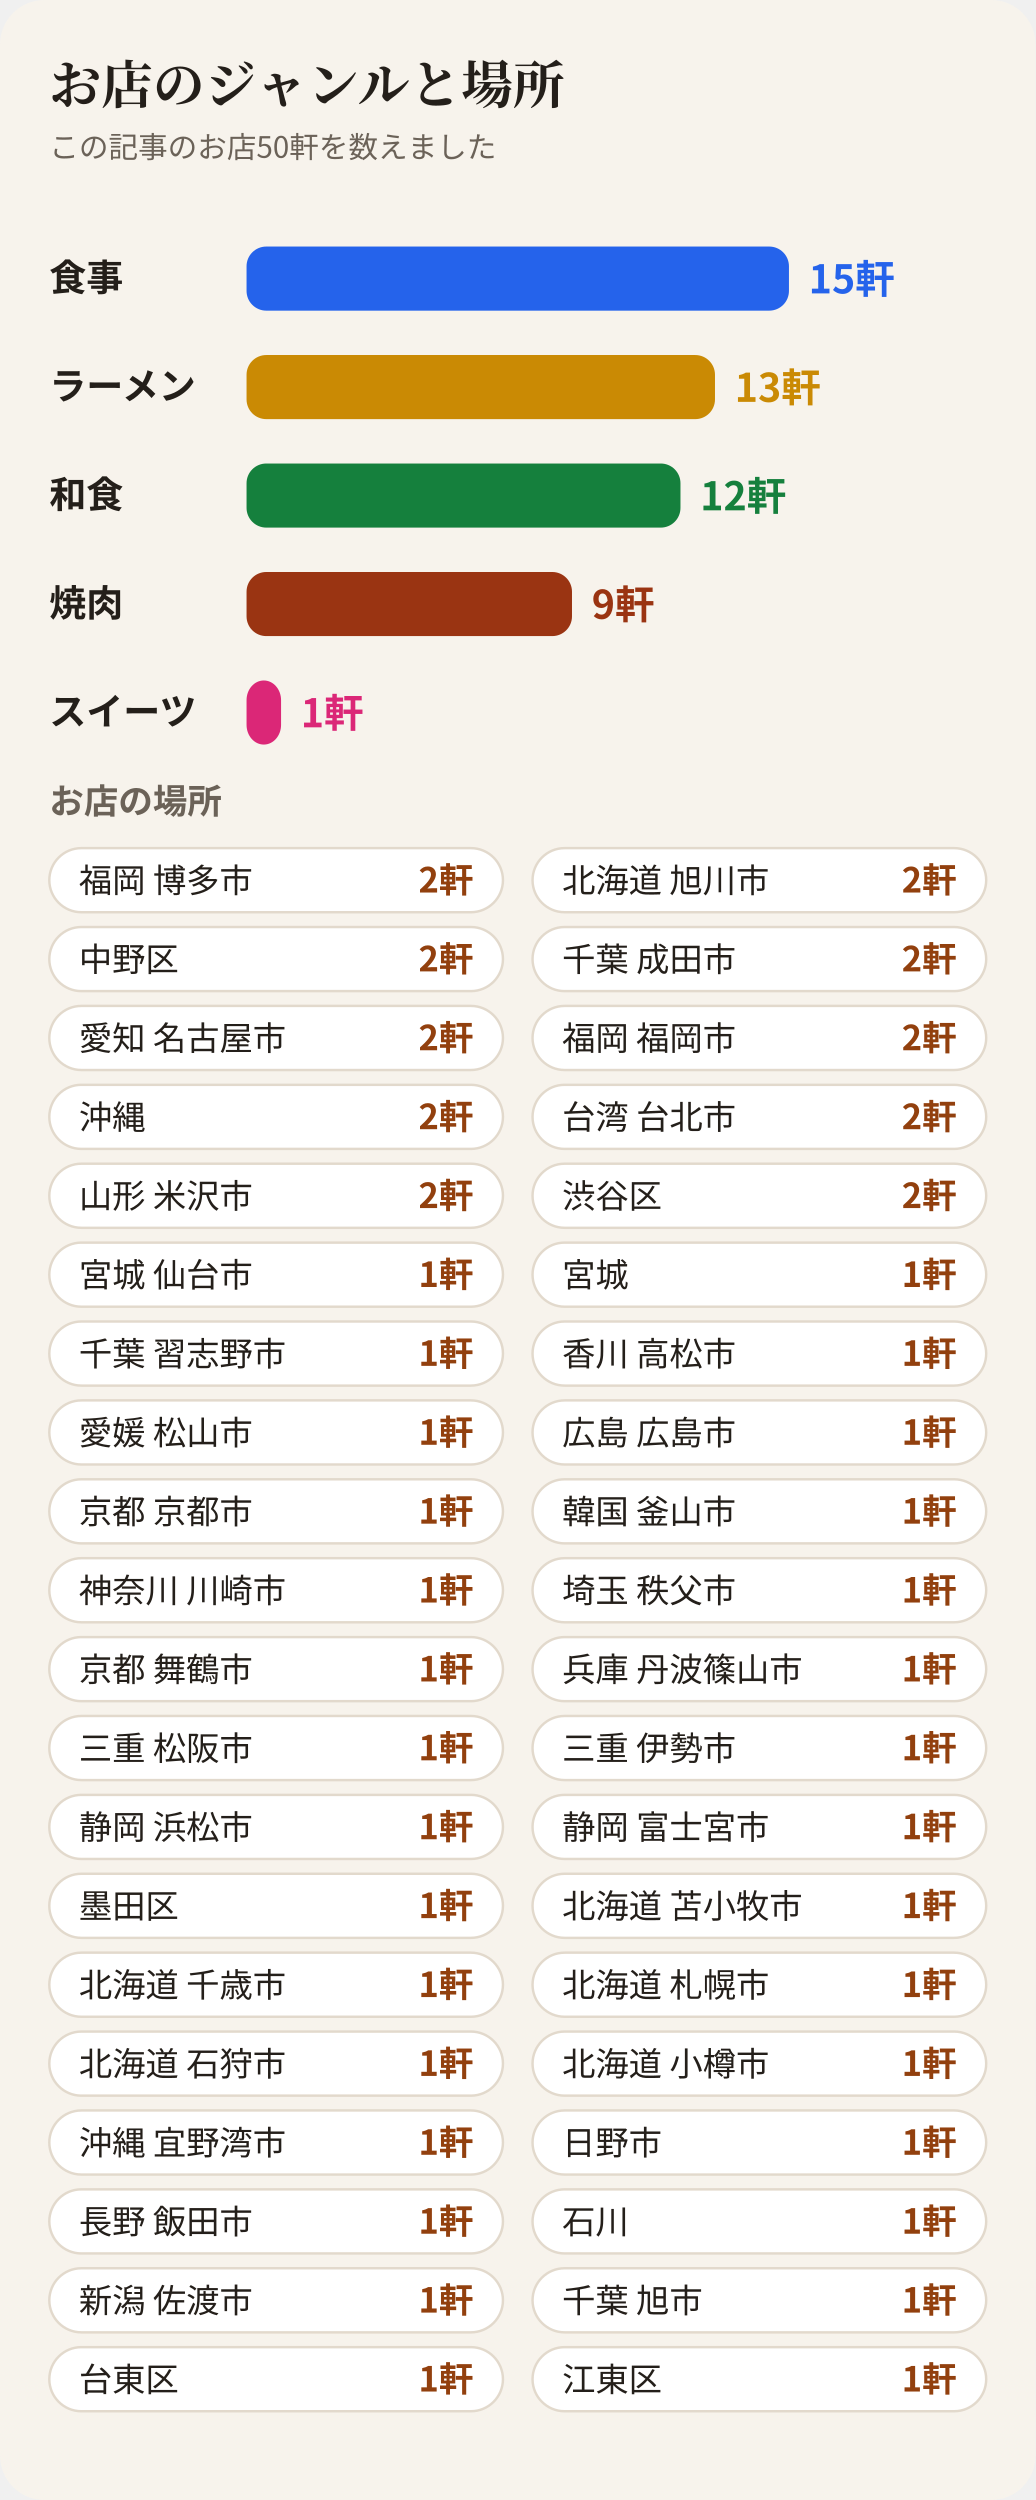
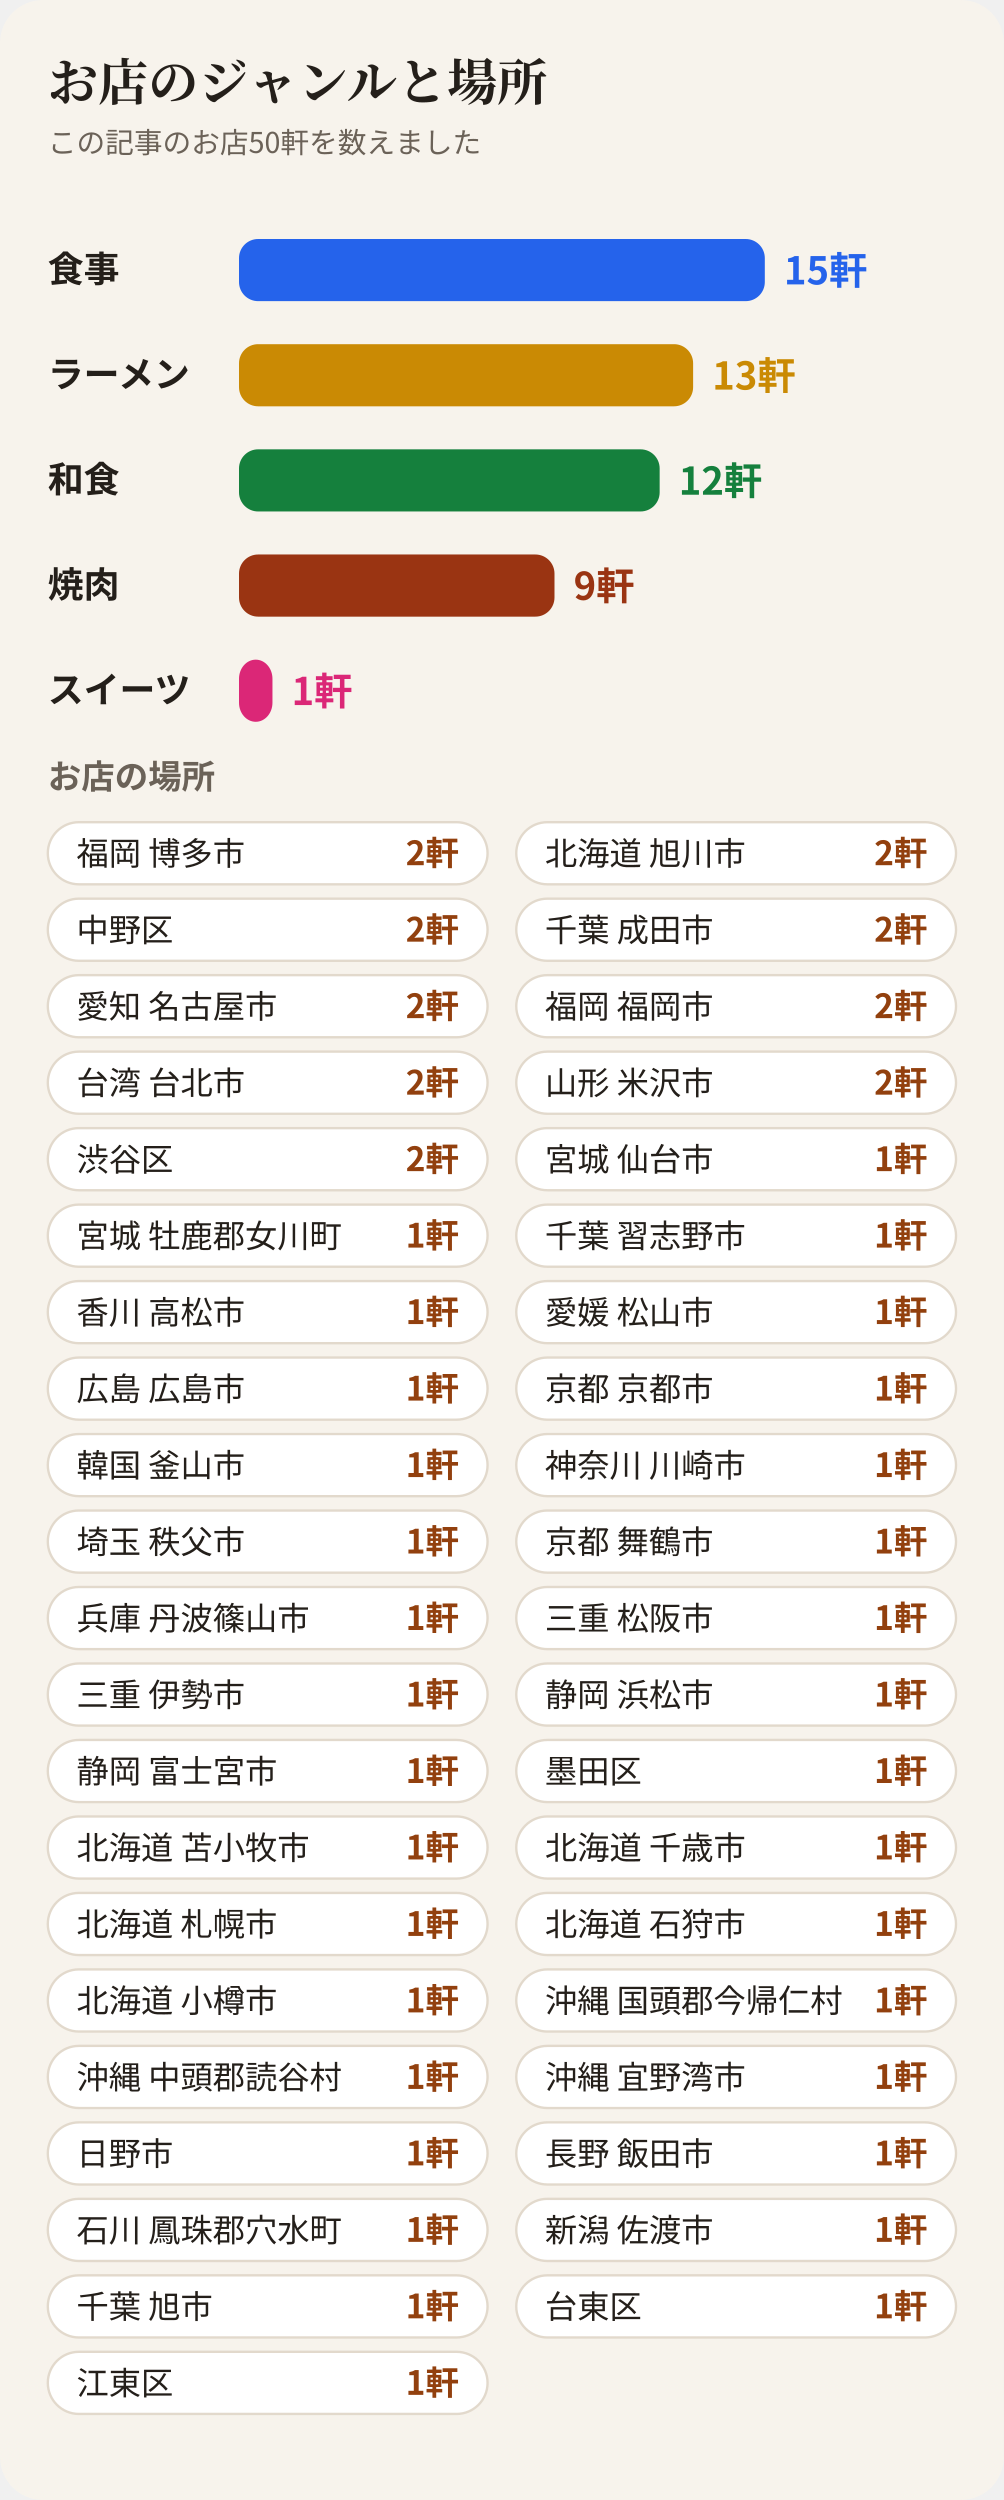
- <svg xmlns="http://www.w3.org/2000/svg" viewBox="0 0 420 1014" width="420" height="1014" font-family="'Hiragino Sans','Noto Sans CJK JP','Noto Sans JP',sans-serif">
-   <rect width="420" height="1014" rx="18" fill="#F7F3EC" />
+ <svg xmlns="http://www.w3.org/2000/svg" viewBox="0 0 420 1046" width="420" height="1046" font-family="'Hiragino Sans','Noto Sans CJK JP','Noto Sans JP',sans-serif">
+   <rect width="420" height="1046" rx="18" fill="#F7F3EC" />
  <text x="20" y="42" font-size="21" font-weight="800" fill="#241F1A" font-family="'Hiragino Mincho ProN','Noto Serif CJK JP','Noto Serif JP',serif">お店のジャンルと場所</text>
  <text x="20" y="64" font-size="12" fill="#6B6258">この記事のお店50軒を数えました</text>
  <text x="20" y="118" font-size="15" font-weight="700" fill="#241F1A">食事</text>
  <rect x="100" y="100" width="220" height="26" rx="8" fill="#2563eb" />
  <text x="328" y="119" font-size="16" font-weight="800" fill="#2563eb">15軒</text>
  <text x="20" y="162" font-size="15" font-weight="700" fill="#241F1A">ラーメン</text>
  <rect x="100" y="144" width="190" height="26" rx="8" fill="#ca8a04" />
  <text x="298" y="163" font-size="16" font-weight="800" fill="#ca8a04">13軒</text>
  <text x="20" y="206" font-size="15" font-weight="700" fill="#241F1A">和食</text>
  <rect x="100" y="188" width="176" height="26" rx="8" fill="#15803d" />
  <text x="284" y="207" font-size="16" font-weight="800" fill="#15803d">12軒</text>
  <text x="20" y="250" font-size="15" font-weight="700" fill="#241F1A">焼肉</text>
  <rect x="100" y="232" width="132" height="26" rx="8" fill="#9a3412" />
  <text x="240" y="251" font-size="16" font-weight="800" fill="#9a3412">9軒</text>
  <text x="20" y="294" font-size="15" font-weight="700" fill="#241F1A">スイーツ</text>
  <rect x="100" y="276" width="14" height="26" rx="8" fill="#db2777" />
  <text x="122" y="295" font-size="16" font-weight="800" fill="#db2777">1軒</text>
  <text x="20" y="330" font-size="14" font-weight="700" fill="#6B6258">お店の場所</text>
  <rect x="20" y="344" width="184" height="26" rx="13" fill="#fff" stroke="#E2D9CC" />
  <text x="32" y="362" font-size="13.5" fill="#241F1A">福岡 博多市</text>
  <text x="192" y="362" font-size="14" font-weight="800" text-anchor="end" fill="#92400e">2軒</text>
  <rect x="216" y="344" width="184" height="26" rx="13" fill="#fff" stroke="#E2D9CC" />
  <text x="228" y="362" font-size="13.5" fill="#241F1A">北海道 旭川市</text>
  <text x="388" y="362" font-size="14" font-weight="800" text-anchor="end" fill="#92400e">2軒</text>
  <rect x="20" y="376" width="184" height="26" rx="13" fill="#fff" stroke="#E2D9CC" />
  <text x="32" y="394" font-size="13.5" fill="#241F1A">中野区</text>
  <text x="192" y="394" font-size="14" font-weight="800" text-anchor="end" fill="#92400e">2軒</text>
  <rect x="216" y="376" width="184" height="26" rx="13" fill="#fff" stroke="#E2D9CC" />
  <text x="228" y="394" font-size="13.5" fill="#241F1A">千葉 成田市</text>
  <text x="388" y="394" font-size="14" font-weight="800" text-anchor="end" fill="#92400e">2軒</text>
  <rect x="20" y="408" width="184" height="26" rx="13" fill="#fff" stroke="#E2D9CC" />
  <text x="32" y="426" font-size="13.5" fill="#241F1A">愛知 名古屋市</text>
  <text x="192" y="426" font-size="14" font-weight="800" text-anchor="end" fill="#92400e">2軒</text>
  <rect x="216" y="408" width="184" height="26" rx="13" fill="#fff" stroke="#E2D9CC" />
  <text x="228" y="426" font-size="13.5" fill="#241F1A">福岡 福岡市</text>
  <text x="388" y="426" font-size="14" font-weight="800" text-anchor="end" fill="#92400e">2軒</text>
  <rect x="20" y="440" width="184" height="26" rx="13" fill="#fff" stroke="#E2D9CC" />
-   <text x="32" y="458" font-size="13.5" fill="#241F1A">沖縄</text>
+   <text x="32" y="458" font-size="13.5" fill="#241F1A">台湾 台北市</text>
  <text x="192" y="458" font-size="14" font-weight="800" text-anchor="end" fill="#92400e">2軒</text>
  <rect x="216" y="440" width="184" height="26" rx="13" fill="#fff" stroke="#E2D9CC" />
-   <text x="228" y="458" font-size="13.5" fill="#241F1A">台湾 台北市</text>
+   <text x="228" y="458" font-size="13.5" fill="#241F1A">山形 米沢市</text>
  <text x="388" y="458" font-size="14" font-weight="800" text-anchor="end" fill="#92400e">2軒</text>
  <rect x="20" y="472" width="184" height="26" rx="13" fill="#fff" stroke="#E2D9CC" />
-   <text x="32" y="490" font-size="13.5" fill="#241F1A">山形 米沢市</text>
+   <text x="32" y="490" font-size="13.5" fill="#241F1A">渋谷区</text>
  <text x="192" y="490" font-size="14" font-weight="800" text-anchor="end" fill="#92400e">2軒</text>
  <rect x="216" y="472" width="184" height="26" rx="13" fill="#fff" stroke="#E2D9CC" />
-   <text x="228" y="490" font-size="13.5" fill="#241F1A">渋谷区</text>
-   <text x="388" y="490" font-size="14" font-weight="800" text-anchor="end" fill="#92400e">2軒</text>
+   <text x="228" y="490" font-size="13.5" fill="#241F1A">宮城 仙台市</text>
+   <text x="388" y="490" font-size="14" font-weight="800" text-anchor="end" fill="#92400e">1軒</text>
  <rect x="20" y="504" width="184" height="26" rx="13" fill="#fff" stroke="#E2D9CC" />
-   <text x="32" y="522" font-size="13.5" fill="#241F1A">宮城 仙台市</text>
+   <text x="32" y="522" font-size="13.5" fill="#241F1A">宮城 牡鹿郡女川町</text>
  <text x="192" y="522" font-size="14" font-weight="800" text-anchor="end" fill="#92400e">1軒</text>
  <rect x="216" y="504" width="184" height="26" rx="13" fill="#fff" stroke="#E2D9CC" />
-   <text x="228" y="522" font-size="13.5" fill="#241F1A">宮城</text>
+   <text x="228" y="522" font-size="13.5" fill="#241F1A">千葉 習志野市</text>
  <text x="388" y="522" font-size="14" font-weight="800" text-anchor="end" fill="#92400e">1軒</text>
  <rect x="20" y="536" width="184" height="26" rx="13" fill="#fff" stroke="#E2D9CC" />
-   <text x="32" y="554" font-size="13.5" fill="#241F1A">千葉 習志野市</text>
+   <text x="32" y="554" font-size="13.5" fill="#241F1A">香川 高松市</text>
  <text x="192" y="554" font-size="14" font-weight="800" text-anchor="end" fill="#92400e">1軒</text>
  <rect x="216" y="536" width="184" height="26" rx="13" fill="#fff" stroke="#E2D9CC" />
-   <text x="228" y="554" font-size="13.5" fill="#241F1A">香川 高松市</text>
+   <text x="228" y="554" font-size="13.5" fill="#241F1A">愛媛 松山市</text>
  <text x="388" y="554" font-size="14" font-weight="800" text-anchor="end" fill="#92400e">1軒</text>
  <rect x="20" y="568" width="184" height="26" rx="13" fill="#fff" stroke="#E2D9CC" />
-   <text x="32" y="586" font-size="13.5" fill="#241F1A">愛媛 松山市</text>
+   <text x="32" y="586" font-size="13.5" fill="#241F1A">広島 広島市</text>
  <text x="192" y="586" font-size="14" font-weight="800" text-anchor="end" fill="#92400e">1軒</text>
  <rect x="216" y="568" width="184" height="26" rx="13" fill="#fff" stroke="#E2D9CC" />
-   <text x="228" y="586" font-size="13.5" fill="#241F1A">広島 広島市</text>
+   <text x="228" y="586" font-size="13.5" fill="#241F1A">京都 京都市</text>
  <text x="388" y="586" font-size="14" font-weight="800" text-anchor="end" fill="#92400e">1軒</text>
  <rect x="20" y="600" width="184" height="26" rx="13" fill="#fff" stroke="#E2D9CC" />
-   <text x="32" y="618" font-size="13.5" fill="#241F1A">京都 京都市</text>
+   <text x="32" y="618" font-size="13.5" fill="#241F1A">韓国 釜山市</text>
  <text x="192" y="618" font-size="14" font-weight="800" text-anchor="end" fill="#92400e">1軒</text>
  <rect x="216" y="600" width="184" height="26" rx="13" fill="#fff" stroke="#E2D9CC" />
-   <text x="228" y="618" font-size="13.5" fill="#241F1A">韓国 釜山市</text>
+   <text x="228" y="618" font-size="13.5" fill="#241F1A">神奈川 川崎市</text>
  <text x="388" y="618" font-size="14" font-weight="800" text-anchor="end" fill="#92400e">1軒</text>
  <rect x="20" y="632" width="184" height="26" rx="13" fill="#fff" stroke="#E2D9CC" />
-   <text x="32" y="650" font-size="13.5" fill="#241F1A">神奈川 川崎市</text>
+   <text x="32" y="650" font-size="13.5" fill="#241F1A">埼玉 秩父市</text>
  <text x="192" y="650" font-size="14" font-weight="800" text-anchor="end" fill="#92400e">1軒</text>
  <rect x="216" y="632" width="184" height="26" rx="13" fill="#fff" stroke="#E2D9CC" />
-   <text x="228" y="650" font-size="13.5" fill="#241F1A">埼玉 秩父市</text>
+   <text x="228" y="650" font-size="13.5" fill="#241F1A">京都 舞鶴市</text>
  <text x="388" y="650" font-size="14" font-weight="800" text-anchor="end" fill="#92400e">1軒</text>
  <rect x="20" y="664" width="184" height="26" rx="13" fill="#fff" stroke="#E2D9CC" />
-   <text x="32" y="682" font-size="13.5" fill="#241F1A">京都 舞鶴市</text>
+   <text x="32" y="682" font-size="13.5" fill="#241F1A">兵庫 丹波篠山市</text>
  <text x="192" y="682" font-size="14" font-weight="800" text-anchor="end" fill="#92400e">1軒</text>
  <rect x="216" y="664" width="184" height="26" rx="13" fill="#fff" stroke="#E2D9CC" />
-   <text x="228" y="682" font-size="13.5" fill="#241F1A">兵庫 丹波篠山市</text>
+   <text x="228" y="682" font-size="13.5" fill="#241F1A">三重 松阪市</text>
  <text x="388" y="682" font-size="14" font-weight="800" text-anchor="end" fill="#92400e">1軒</text>
  <rect x="20" y="696" width="184" height="26" rx="13" fill="#fff" stroke="#E2D9CC" />
-   <text x="32" y="714" font-size="13.5" fill="#241F1A">三重 松阪市</text>
+   <text x="32" y="714" font-size="13.5" fill="#241F1A">三重 伊勢市</text>
  <text x="192" y="714" font-size="14" font-weight="800" text-anchor="end" fill="#92400e">1軒</text>
  <rect x="216" y="696" width="184" height="26" rx="13" fill="#fff" stroke="#E2D9CC" />
-   <text x="228" y="714" font-size="13.5" fill="#241F1A">三重 伊勢市</text>
+   <text x="228" y="714" font-size="13.5" fill="#241F1A">静岡 浜松市</text>
  <text x="388" y="714" font-size="14" font-weight="800" text-anchor="end" fill="#92400e">1軒</text>
  <rect x="20" y="728" width="184" height="26" rx="13" fill="#fff" stroke="#E2D9CC" />
-   <text x="32" y="746" font-size="13.5" fill="#241F1A">静岡 浜松市</text>
+   <text x="32" y="746" font-size="13.5" fill="#241F1A">静岡 富士宮市</text>
  <text x="192" y="746" font-size="14" font-weight="800" text-anchor="end" fill="#92400e">1軒</text>
  <rect x="216" y="728" width="184" height="26" rx="13" fill="#fff" stroke="#E2D9CC" />
-   <text x="228" y="746" font-size="13.5" fill="#241F1A">静岡 富士宮市</text>
+   <text x="228" y="746" font-size="13.5" fill="#241F1A">墨田区</text>
  <text x="388" y="746" font-size="14" font-weight="800" text-anchor="end" fill="#92400e">1軒</text>
  <rect x="20" y="760" width="184" height="26" rx="13" fill="#fff" stroke="#E2D9CC" />
-   <text x="32" y="778" font-size="13.5" fill="#241F1A">墨田区</text>
+   <text x="32" y="778" font-size="13.5" fill="#241F1A">北海道 苫小牧市</text>
  <text x="192" y="778" font-size="14" font-weight="800" text-anchor="end" fill="#92400e">1軒</text>
  <rect x="216" y="760" width="184" height="26" rx="13" fill="#fff" stroke="#E2D9CC" />
-   <text x="228" y="778" font-size="13.5" fill="#241F1A">北海道 苫小牧市</text>
+   <text x="228" y="778" font-size="13.5" fill="#241F1A">北海道 千歳市</text>
  <text x="388" y="778" font-size="14" font-weight="800" text-anchor="end" fill="#92400e">1軒</text>
  <rect x="20" y="792" width="184" height="26" rx="13" fill="#fff" stroke="#E2D9CC" />
-   <text x="32" y="810" font-size="13.5" fill="#241F1A">北海道 千歳市</text>
+   <text x="32" y="810" font-size="13.5" fill="#241F1A">北海道 札幌市</text>
  <text x="192" y="810" font-size="14" font-weight="800" text-anchor="end" fill="#92400e">1軒</text>
  <rect x="216" y="792" width="184" height="26" rx="13" fill="#fff" stroke="#E2D9CC" />
-   <text x="228" y="810" font-size="13.5" fill="#241F1A">北海道 札幌市</text>
+   <text x="228" y="810" font-size="13.5" fill="#241F1A">北海道 石狩市</text>
  <text x="388" y="810" font-size="14" font-weight="800" text-anchor="end" fill="#92400e">1軒</text>
  <rect x="20" y="824" width="184" height="26" rx="13" fill="#fff" stroke="#E2D9CC" />
-   <text x="32" y="842" font-size="13.5" fill="#241F1A">北海道 石狩市</text>
+   <text x="32" y="842" font-size="13.5" fill="#241F1A">北海道 小樽市</text>
  <text x="192" y="842" font-size="14" font-weight="800" text-anchor="end" fill="#92400e">1軒</text>
  <rect x="216" y="824" width="184" height="26" rx="13" fill="#fff" stroke="#E2D9CC" />
-   <text x="228" y="842" font-size="13.5" fill="#241F1A">北海道 小樽市</text>
+   <text x="228" y="842" font-size="13.5" fill="#241F1A">沖縄 国頭郡今帰仁村</text>
  <text x="388" y="842" font-size="14" font-weight="800" text-anchor="end" fill="#92400e">1軒</text>
  <rect x="20" y="856" width="184" height="26" rx="13" fill="#fff" stroke="#E2D9CC" />
-   <text x="32" y="874" font-size="13.5" fill="#241F1A">沖縄 宜野湾市</text>
+   <text x="32" y="874" font-size="13.5" fill="#241F1A">沖縄 中頭郡読谷村</text>
  <text x="192" y="874" font-size="14" font-weight="800" text-anchor="end" fill="#92400e">1軒</text>
  <rect x="216" y="856" width="184" height="26" rx="13" fill="#fff" stroke="#E2D9CC" />
-   <text x="228" y="874" font-size="13.5" fill="#241F1A">日野市</text>
+   <text x="228" y="874" font-size="13.5" fill="#241F1A">沖縄 宜野湾市</text>
  <text x="388" y="874" font-size="14" font-weight="800" text-anchor="end" fill="#92400e">1軒</text>
  <rect x="20" y="888" width="184" height="26" rx="13" fill="#fff" stroke="#E2D9CC" />
-   <text x="32" y="906" font-size="13.5" fill="#241F1A">長野 飯田市</text>
+   <text x="32" y="906" font-size="13.5" fill="#241F1A">日野市</text>
  <text x="192" y="906" font-size="14" font-weight="800" text-anchor="end" fill="#92400e">1軒</text>
  <rect x="216" y="888" width="184" height="26" rx="13" fill="#fff" stroke="#E2D9CC" />
-   <text x="228" y="906" font-size="13.5" fill="#241F1A">石川</text>
+   <text x="228" y="906" font-size="13.5" fill="#241F1A">長野 飯田市</text>
  <text x="388" y="906" font-size="14" font-weight="800" text-anchor="end" fill="#92400e">1軒</text>
  <rect x="20" y="920" width="184" height="26" rx="13" fill="#fff" stroke="#E2D9CC" />
-   <text x="32" y="938" font-size="13.5" fill="#241F1A">新潟 佐渡市</text>
+   <text x="32" y="938" font-size="13.5" fill="#241F1A">石川 鳳珠郡穴水町</text>
  <text x="192" y="938" font-size="14" font-weight="800" text-anchor="end" fill="#92400e">1軒</text>
  <rect x="216" y="920" width="184" height="26" rx="13" fill="#fff" stroke="#E2D9CC" />
-   <text x="228" y="938" font-size="13.5" fill="#241F1A">千葉 旭市</text>
+   <text x="228" y="938" font-size="13.5" fill="#241F1A">新潟 佐渡市</text>
  <text x="388" y="938" font-size="14" font-weight="800" text-anchor="end" fill="#92400e">1軒</text>
  <rect x="20" y="952" width="184" height="26" rx="13" fill="#fff" stroke="#E2D9CC" />
-   <text x="32" y="970" font-size="13.5" fill="#241F1A">台東区</text>
+   <text x="32" y="970" font-size="13.5" fill="#241F1A">千葉 旭市</text>
  <text x="192" y="970" font-size="14" font-weight="800" text-anchor="end" fill="#92400e">1軒</text>
  <rect x="216" y="952" width="184" height="26" rx="13" fill="#fff" stroke="#E2D9CC" />
-   <text x="228" y="970" font-size="13.5" fill="#241F1A">江東区</text>
+   <text x="228" y="970" font-size="13.5" fill="#241F1A">台東区</text>
  <text x="388" y="970" font-size="14" font-weight="800" text-anchor="end" fill="#92400e">1軒</text>
+   <rect x="20" y="984" width="184" height="26" rx="13" fill="#fff" stroke="#E2D9CC" />
+   <text x="32" y="1002" font-size="13.5" fill="#241F1A">江東区</text>
+   <text x="192" y="1002" font-size="14" font-weight="800" text-anchor="end" fill="#92400e">1軒</text>
</svg>
